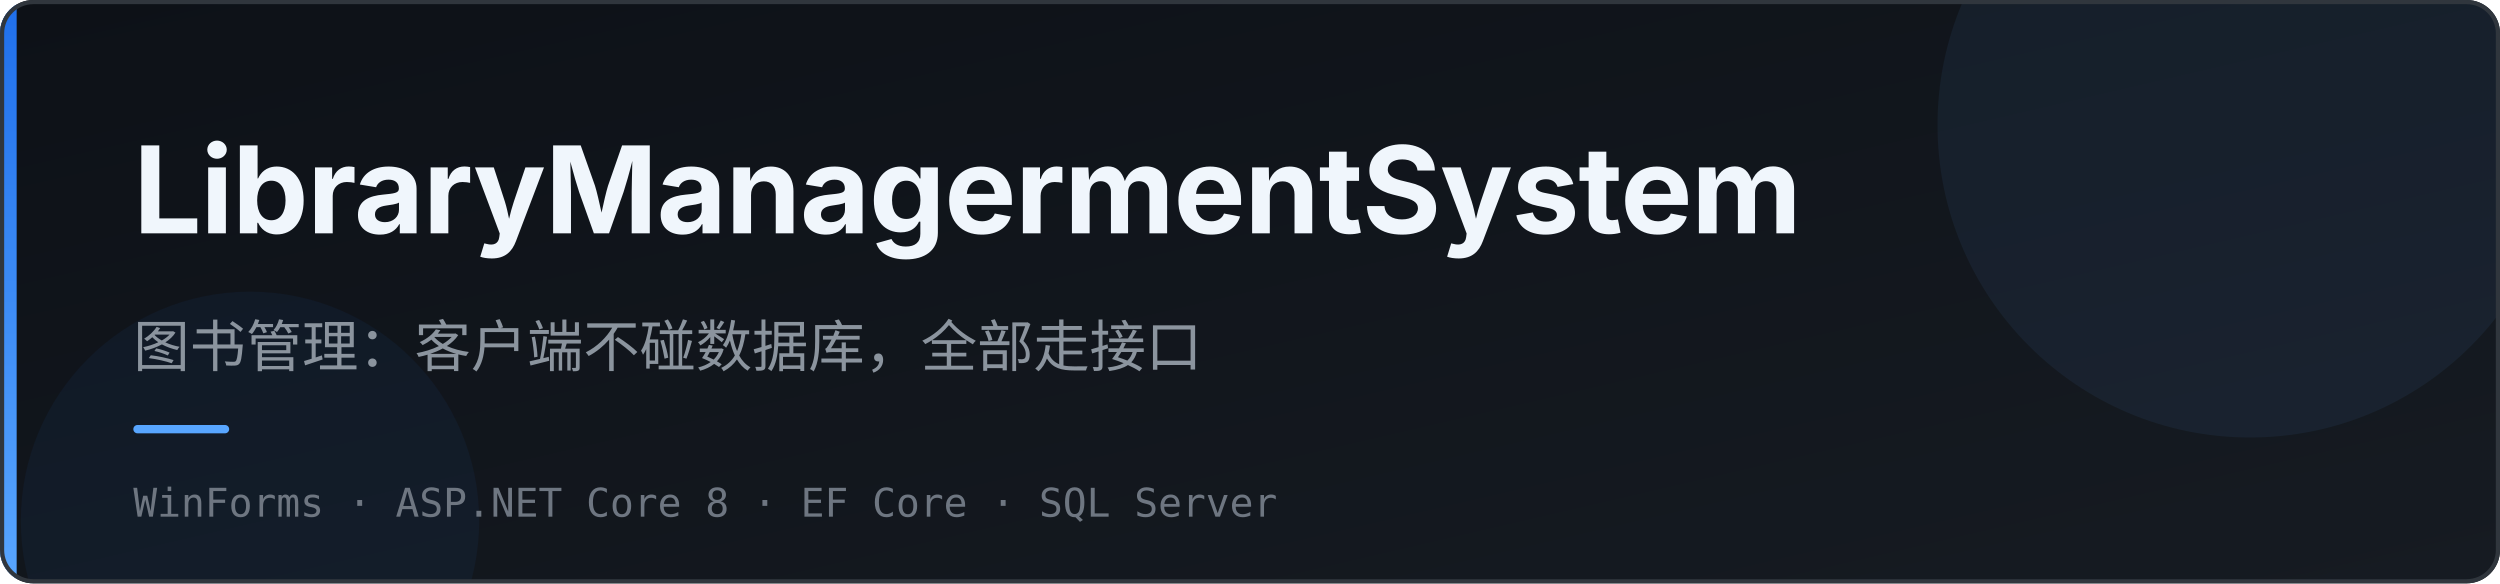
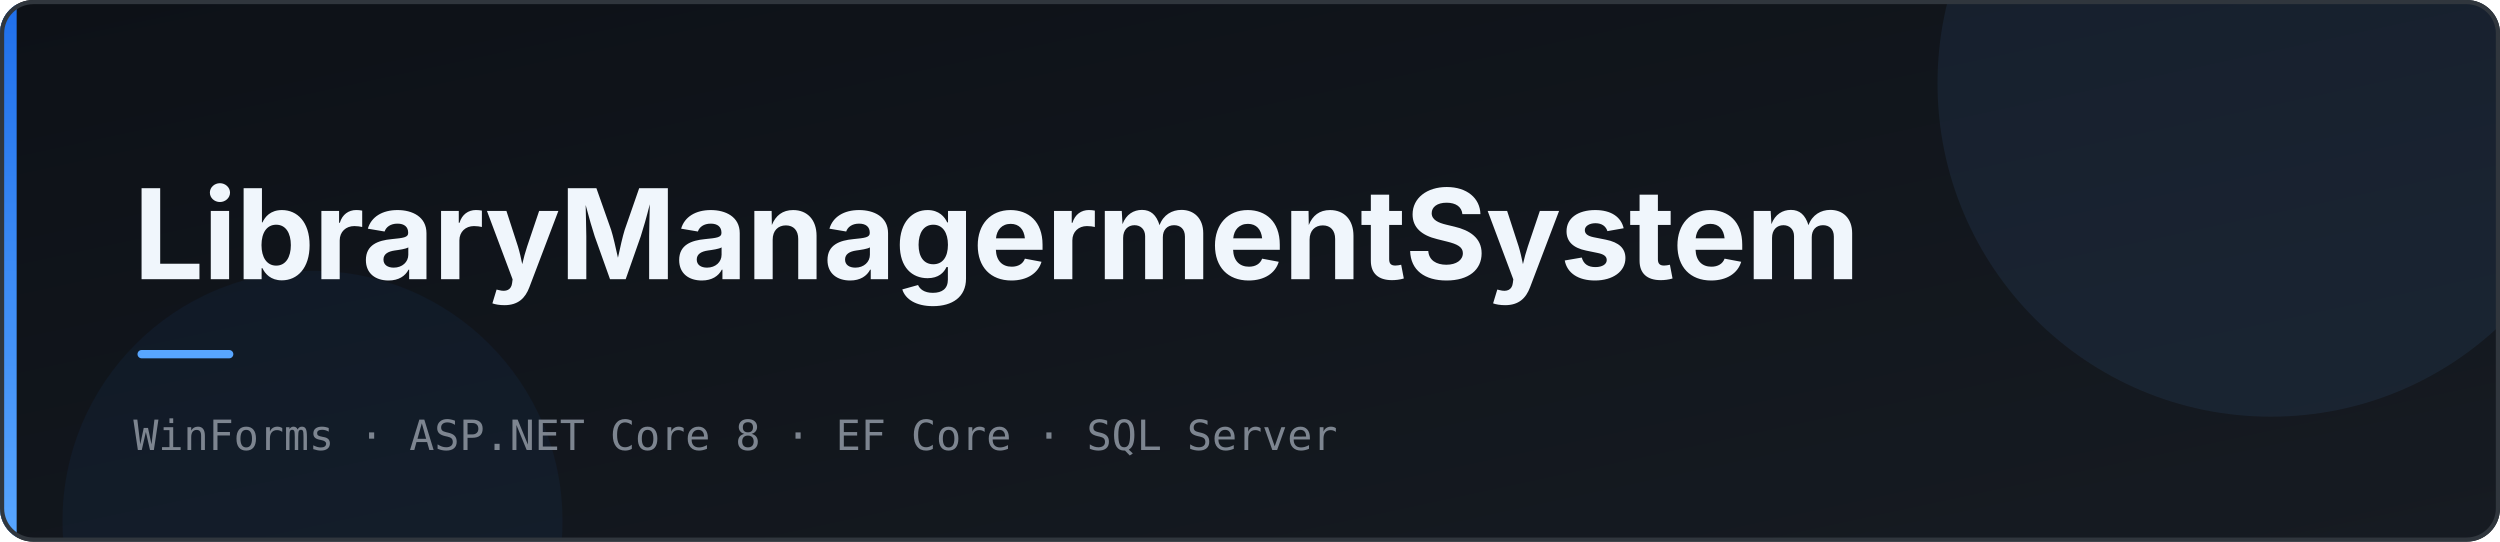
- <svg xmlns="http://www.w3.org/2000/svg" width="1200" height="280" viewBox="0 0 1200 280" role="img" aria-label="LibraryManagermentSystem">
+ <svg xmlns="http://www.w3.org/2000/svg" width="1200" height="260" viewBox="0 0 1200 260" role="img" aria-label="LibraryManagermentSystem">
  <defs>
    <linearGradient id="bg" x1="0" y1="0" x2="1" y2="1">
      <stop offset="0" stop-color="#0d1117" />
      <stop offset="1" stop-color="#161b22" />
    </linearGradient>
    <linearGradient id="rail" x1="0" y1="0" x2="0" y2="1">
      <stop offset="0" stop-color="#1F6FEB" />
      <stop offset="1" stop-color="#58A6FF" />
    </linearGradient>
    <clipPath id="plate">
-       <rect width="1200" height="280" rx="16" />
+       <rect width="1200" height="260" rx="16" />
    </clipPath>
  </defs>
  <g clip-path="url(#plate)">
-     <rect width="1200" height="280" fill="url(#bg)" />
-     <rect x="0" y="0" width="8" height="280" fill="url(#rail)" />
-     <circle cx="1080" cy="60" r="150" fill="#58A6FF" opacity="0.07" />
-     <circle cx="120" cy="250" r="110" fill="#1F6FEB" opacity="0.06" />
+     <rect width="1200" height="260" fill="url(#bg)" />
+     <rect x="0" y="0" width="8" height="260" fill="url(#rail)" />
+     <circle cx="1090" cy="40" r="160" fill="#58A6FF" opacity="0.08" />
+     <circle cx="150" cy="250" r="120" fill="#1F6FEB" opacity="0.06" />
  </g>
-   <rect x="1" y="1" width="1198" height="278" rx="15" fill="none" stroke="#30363d" stroke-width="2" />
-   <text x="64" y="112" font-family="Inter, 'Segoe UI', 'Noto Sans CJK SC', system-ui, sans-serif" font-size="58" font-weight="700" fill="#f0f6fc" letter-spacing="-0.5">LibraryManagermentSystem</text>
-   <text x="64" y="176" font-family="Inter, 'Segoe UI', 'Noto Sans CJK SC', system-ui, sans-serif" font-size="27" font-weight="400" fill="#8b949e">图书管理：客户端不碰数据库，全部走接口</text>
-   <rect x="64" y="204" width="46" height="4" rx="2" fill="#58A6FF" />
-   <text x="64" y="248" font-family="ui-monospace, 'Cascadia Code', Consolas, monospace" font-size="19" font-weight="400" fill="#6e7681">WinForms  ·  ASP.NET Core 8  ·  EF Core  ·  SQL Server</text>
+   <rect x="1" y="1" width="1198" height="258" rx="15" fill="none" stroke="#30363d" stroke-width="2" />
+   <text x="64" y="134" font-family="Inter, 'Segoe UI', 'Noto Sans CJK SC', system-ui, sans-serif" font-size="60" font-weight="700" fill="#f0f6fc" letter-spacing="-0.5">LibraryManagermentSystem</text>
+   <rect x="66" y="168" width="46" height="4" rx="2" fill="#58A6FF" />
+   <text x="64" y="216" font-family="ui-monospace, 'Cascadia Code', Consolas, monospace" font-size="20" font-weight="400" fill="#7d8590">WinForms  ·  ASP.NET Core 8  ·  EF Core  ·  SQL Server</text>
</svg>
